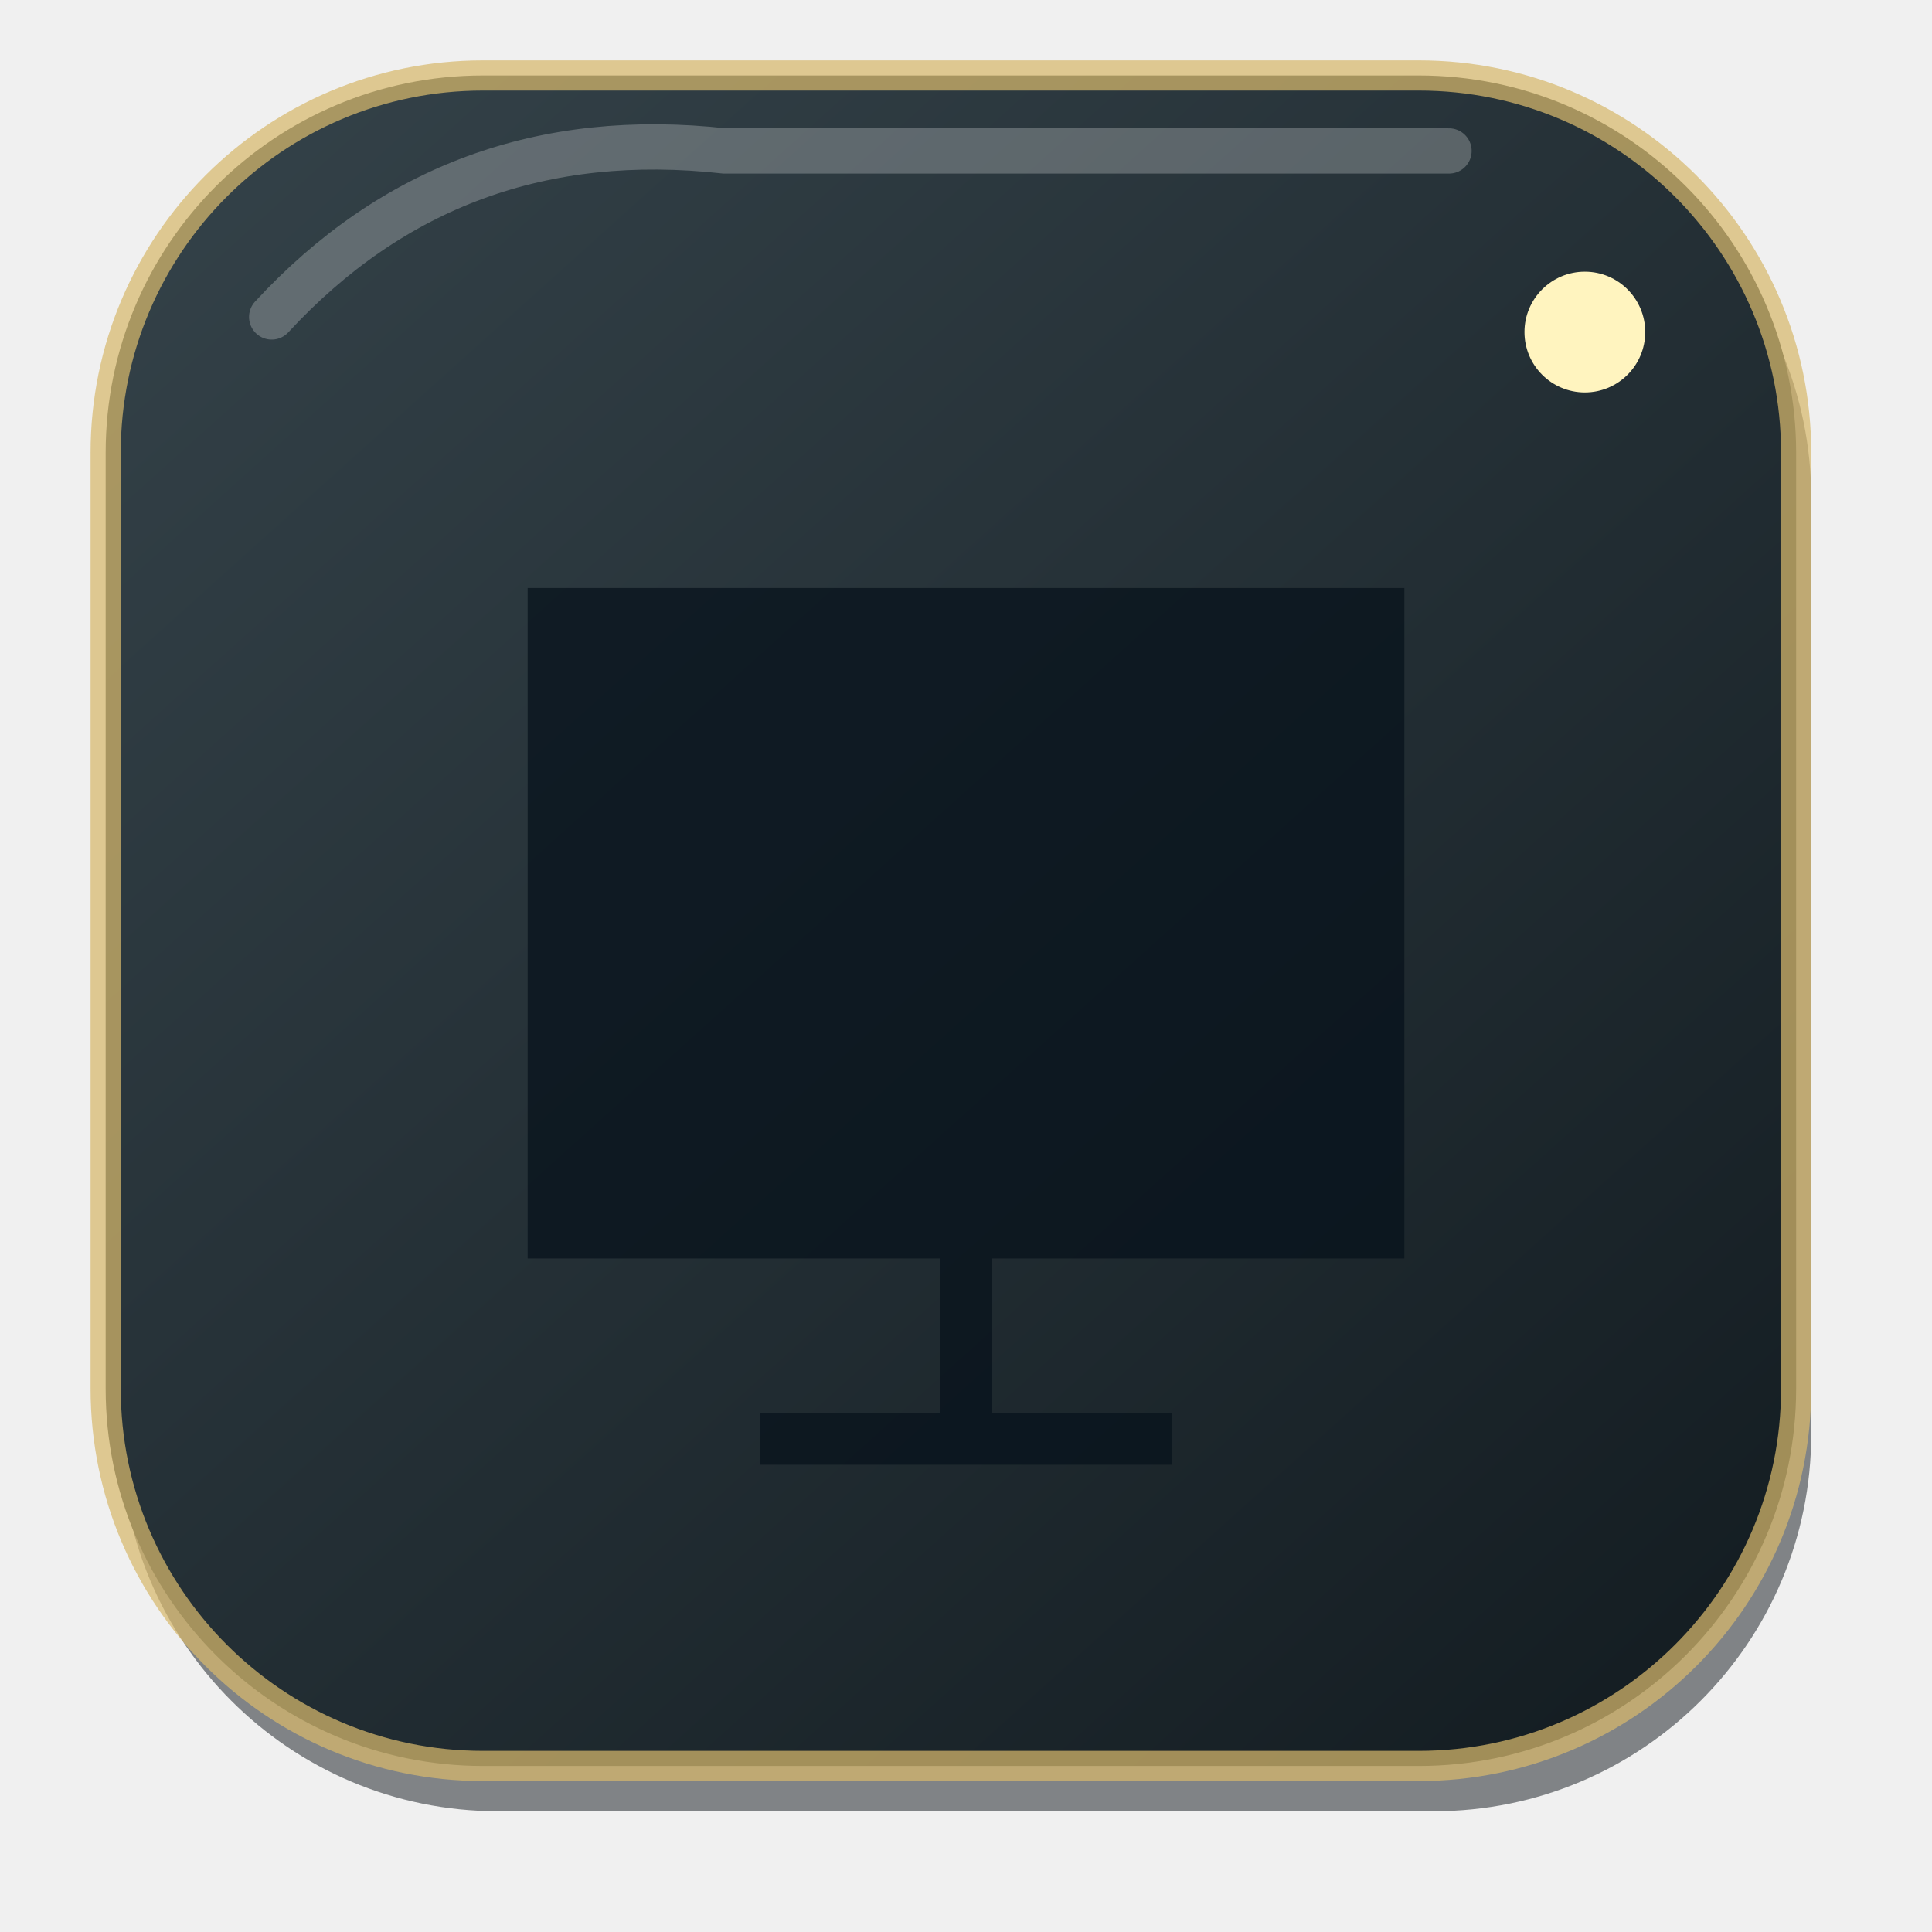
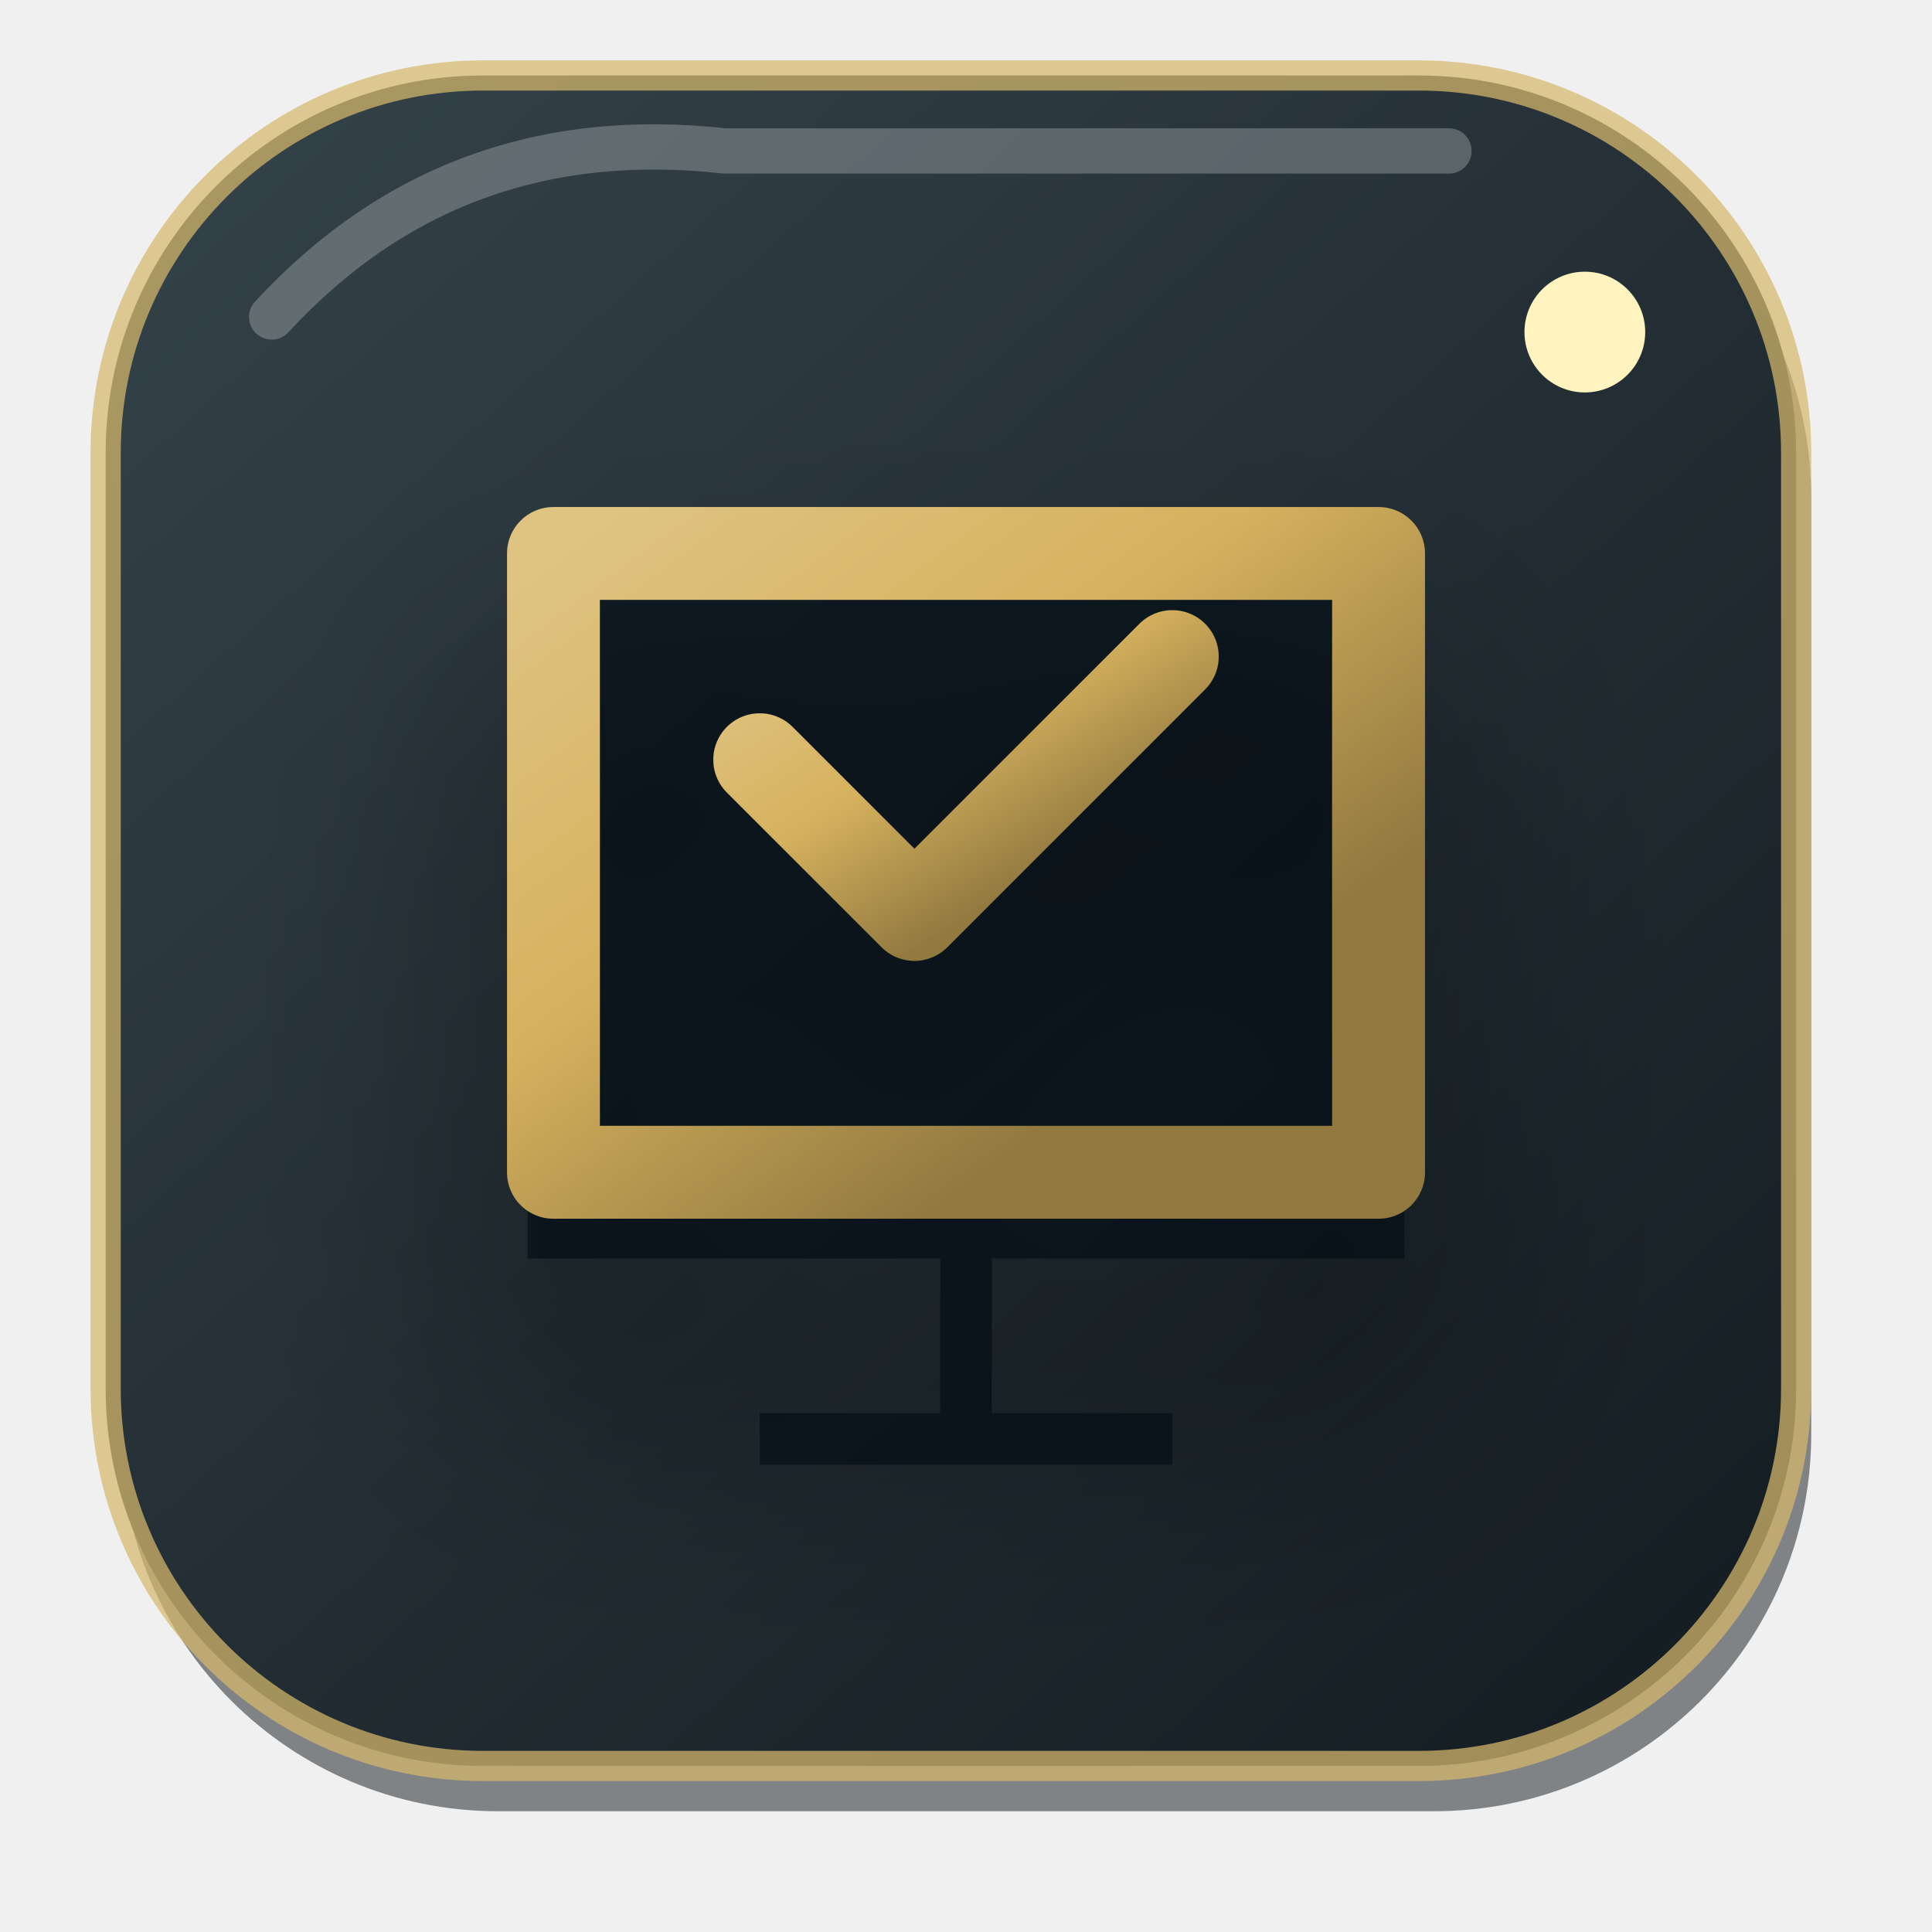
<svg xmlns="http://www.w3.org/2000/svg" width="128" height="128" viewBox="0 0 128 128" role="img" aria-label="screen_share 3D">
  <defs>
+     <linearGradient id="cD6B25E" x1="0" y1="0" x2="1" y2="1">
+       <stop offset="0" stop-color="#dfc381" />
+       <stop offset=".38" stop-color="#D6B25E" />
+       <stop offset=".76" stop-color="#927940" />
+       <stop offset="1" stop-color="#927940" />
+     </linearGradient>
    <linearGradient id="royalPrimary" x1="0" y1="0" x2="1" y2="1">
      <stop offset="0" stop-color="#eadbb3" />
      <stop offset=".38" stop-color="#D7B96D" />
      <stop offset=".76" stop-color="#a18b52" />
      <stop offset="1" stop-color="#706039" />
    </linearGradient>
    <linearGradient id="cD7B96D" x1="0" y1="0" x2="1" y2="1">
      <stop offset="0" stop-color="#eadbb3" />
      <stop offset=".38" stop-color="#D7B96D" />
      <stop offset=".76" stop-color="#a18b52" />
      <stop offset="1" stop-color="#706039" />
    </linearGradient>
    <linearGradient id="c168B79" x1="0" y1="0" x2="1" y2="1">
      <stop offset="0" stop-color="#86c3b9" />
      <stop offset=".38" stop-color="#168B79" />
      <stop offset=".76" stop-color="#11685b" />
      <stop offset="1" stop-color="#0b483f" />
    </linearGradient>
    <linearGradient id="tile" x1="0" y1="0" x2=".9" y2="1">
      <stop offset="0" stop-color="#35434A" />
      <stop offset="1" stop-color="#141D22" />
    </linearGradient>
    <filter id="shadow" x="-35%" y="-35%" width="175%" height="185%">
      <feGaussianBlur in="SourceAlpha" stdDeviation="2.4" />
      <feOffset dy="3.5" />
      <feComponentTransfer>
        <feFuncA type="linear" slope=".55" />
      </feComponentTransfer>
      <feMerge>
        <feMergeNode />
        <feMergeNode in="SourceGraphic" />
      </feMerge>
    </filter>
  </defs>
  <rect x="8" y="8" width="112" height="112" rx="25" fill="#070D13" opacity=".48" />
  <rect x="7" y="5" width="112" height="112" rx="25" fill="url(#tile)" stroke="#D7B96D" stroke-opacity=".72" stroke-width="2" />
  <path d="M18 21Q30 8 48 10h48" fill="none" stroke="#FFF" stroke-opacity=".24" stroke-width="3" stroke-linecap="round" />
  <g transform="translate(23.00 27.00) scale(3.4167)" opacity=".72" fill="#06101A" stroke="#06101A">
    <path d="M4 4h16v12H4z" />
    <path d="M8 20h8" />
    <path d="M12 16v4" />
    <path d="M8 8l3 3 5-5" />
  </g>
  <g transform="translate(23.00 23.00) scale(3.4167)" fill="none" stroke="url(#cD6B25E)" stroke-width="1.8" stroke-linecap="round" stroke-linejoin="round" filter="url(#shadow)">
    <path d="M4 4h16v12H4z" />
    <path d="M8 20h8" />
    <path d="M12 16v4" />
    <path d="M8 8l3 3 5-5" />
  </g>
  <circle cx="105" cy="22" r="4" fill="#FFF4BF" />
</svg>
